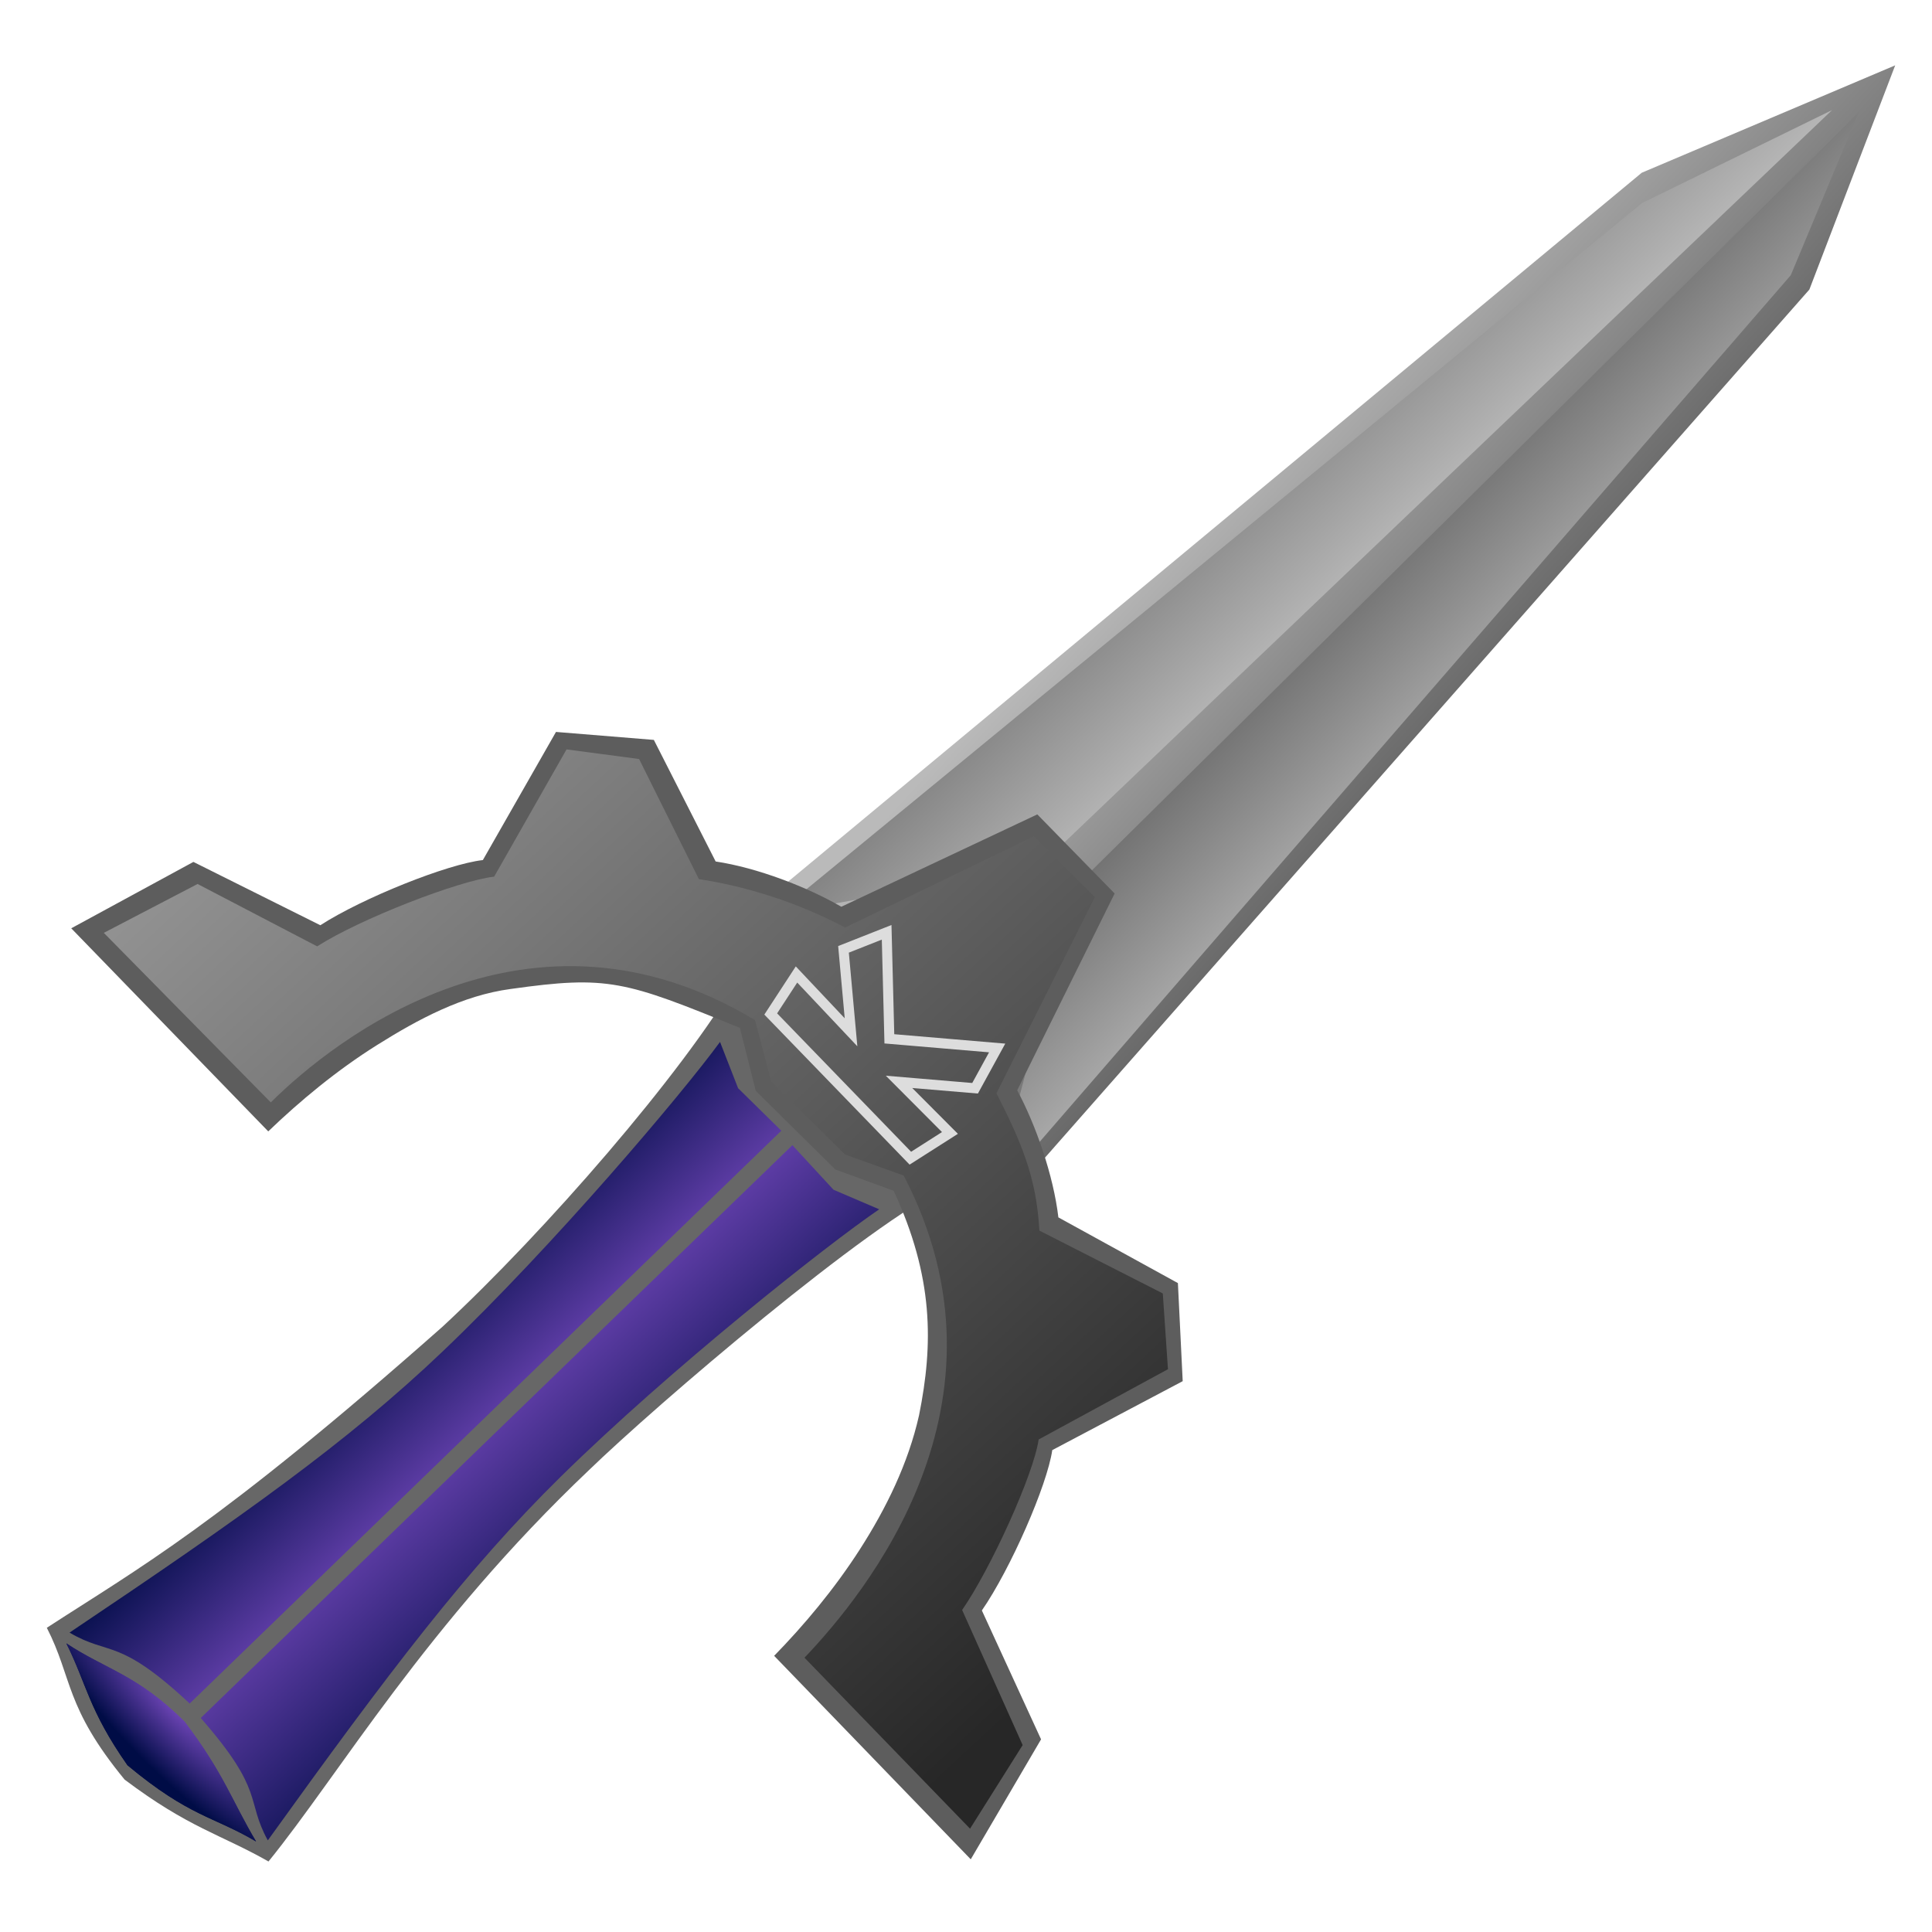
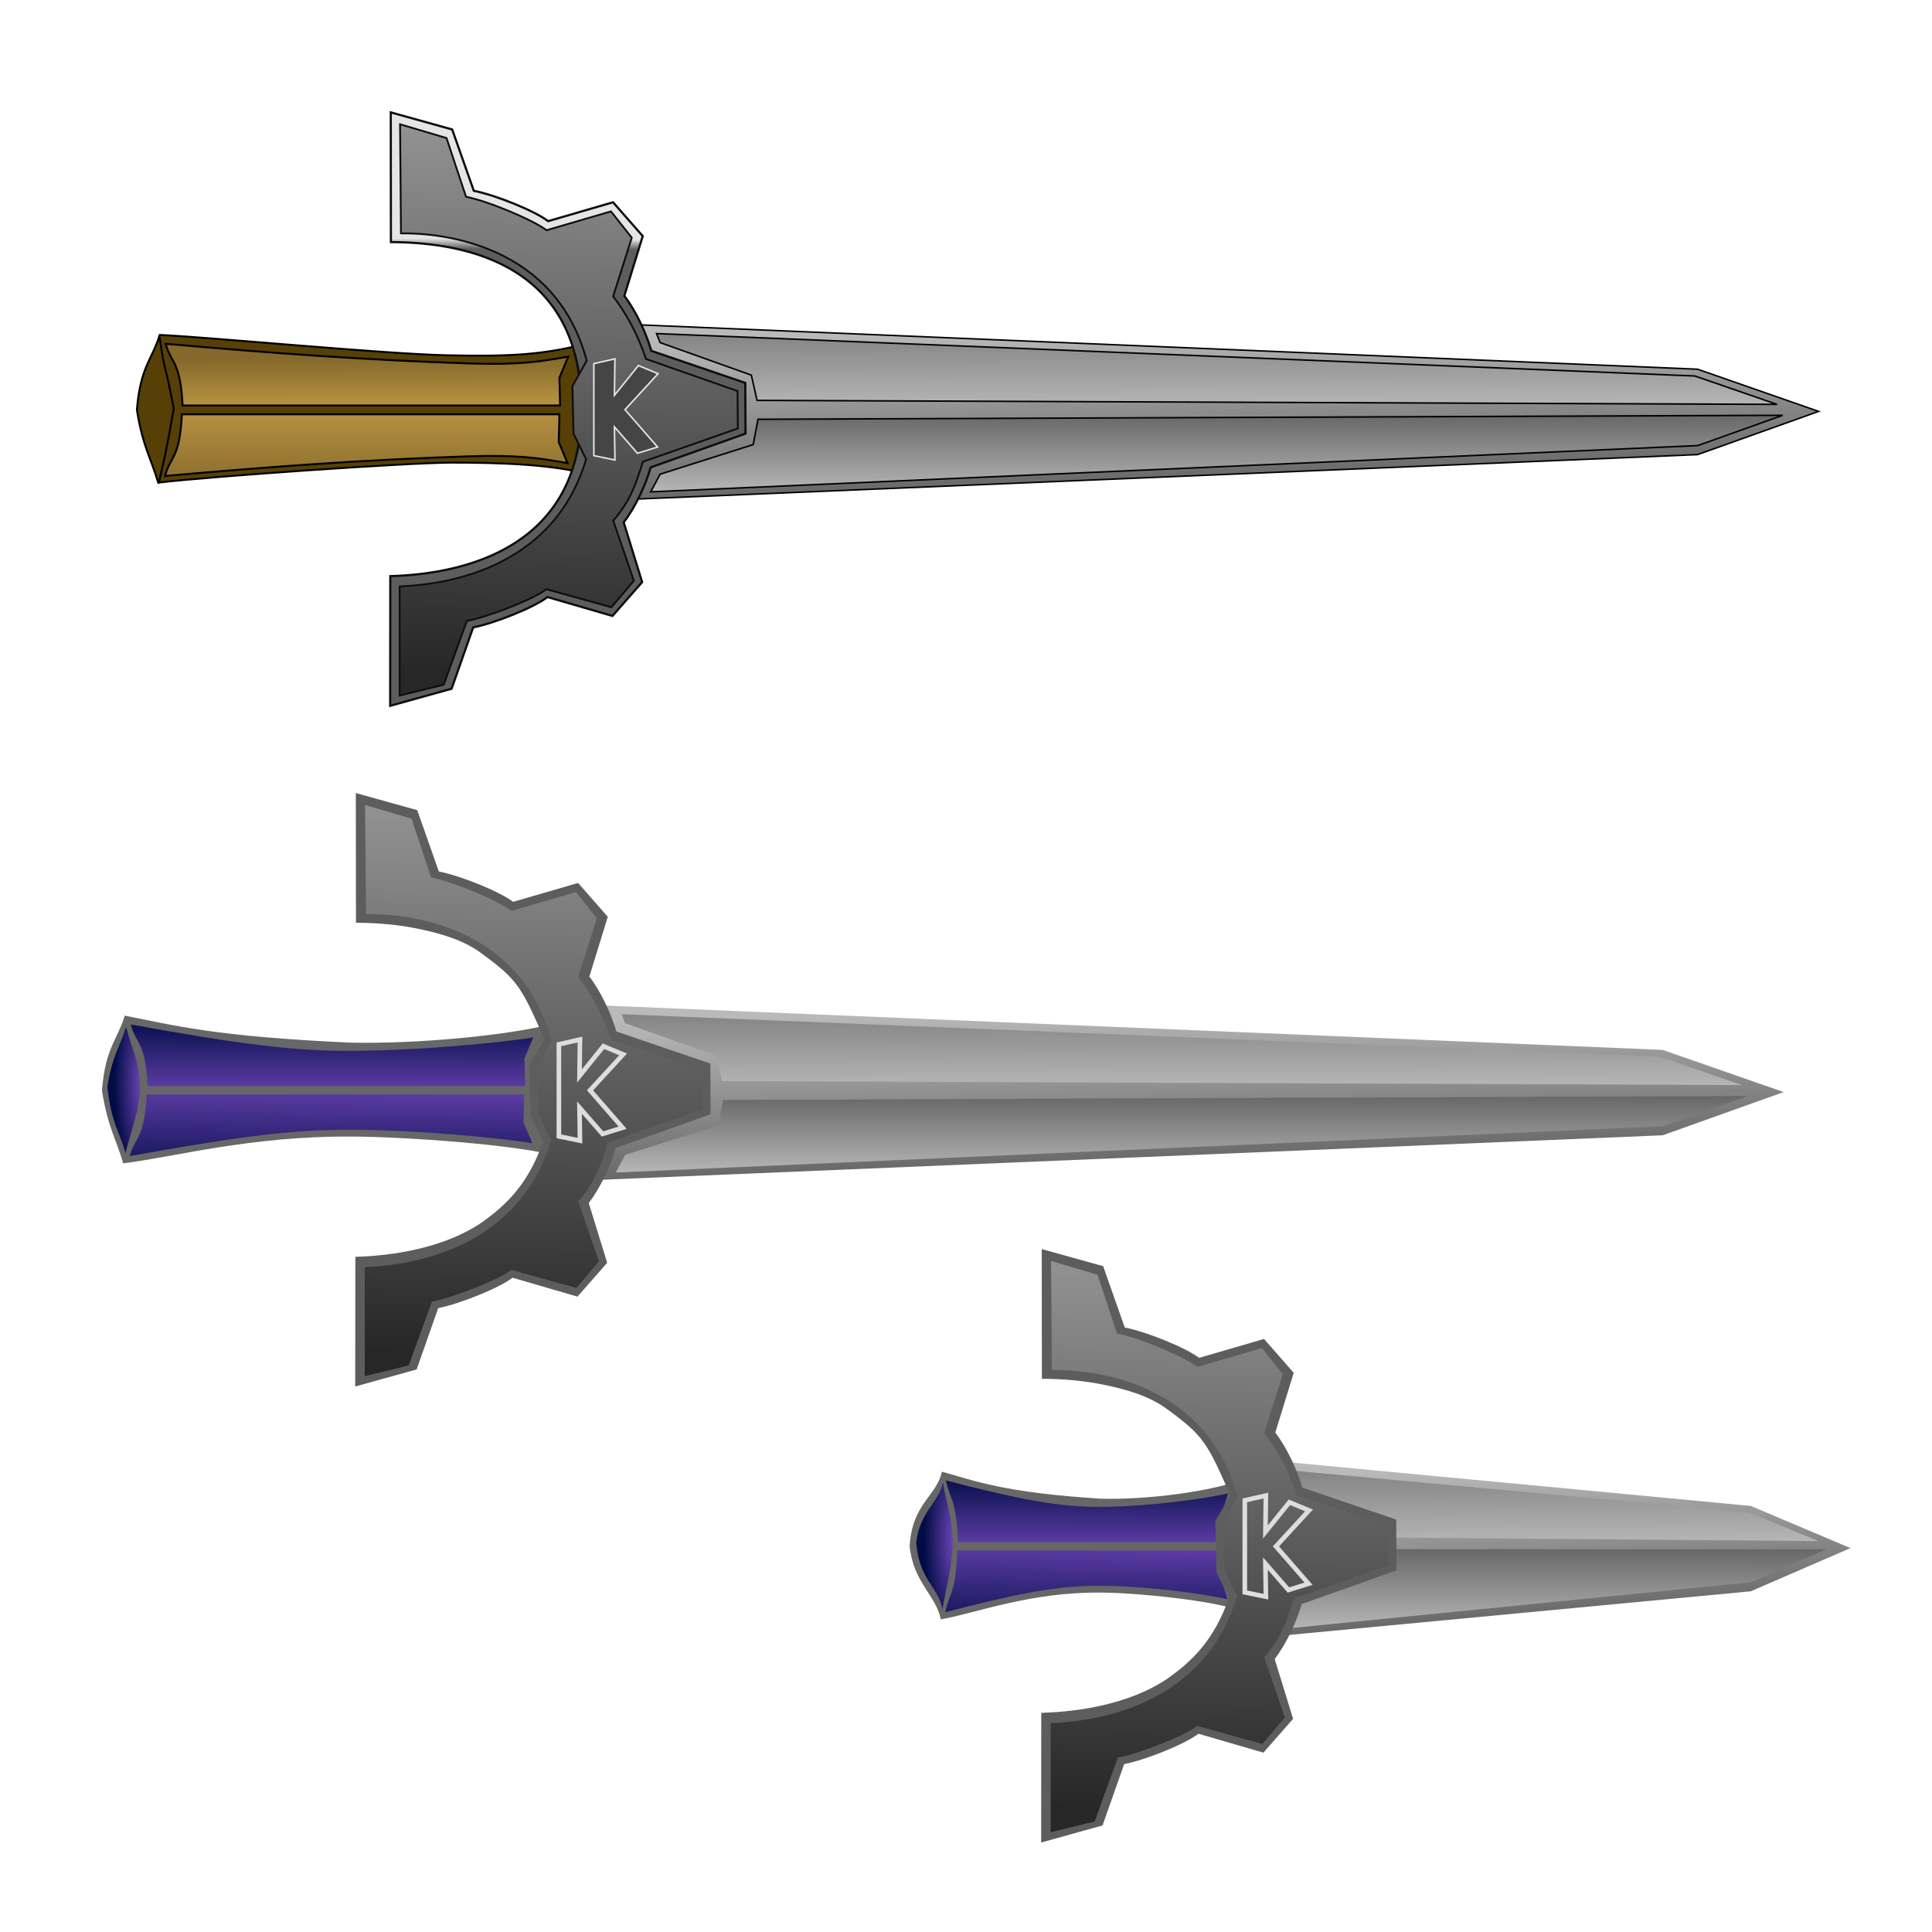
<svg xmlns="http://www.w3.org/2000/svg" xmlns:xlink="http://www.w3.org/1999/xlink" width="144pt" height="144pt" viewBox="0 0 144 144" xml:space="preserve" id="svg574">
  <defs id="defs1077">
-     <linearGradient id="linearGradient1097">
-       <stop offset="0" style="stop-color:#7347ba;stop-opacity:1;" id="stop1099" />
-       <stop offset="1" style="stop-color:#000c46;stop-opacity:1;" id="stop1101" />
-     </linearGradient>
    <linearGradient id="linearGradient2925">
      <stop offset="0" style="stop-color:#7247ba;stop-opacity:1;" id="stop2926" />
      <stop offset="1" style="stop-color:#000c46;stop-opacity:1;" id="stop2927" />
    </linearGradient>
    <linearGradient id="linearGradient2922">
      <stop offset="0" style="stop-color:#85682b;stop-opacity:1;" id="stop2923" />
      <stop offset="1" style="stop-color:#c59e47;stop-opacity:1;" id="stop2924" />
    </linearGradient>
    <linearGradient id="linearGradient2903">
      <stop offset="0" style="stop-color:#572e00;stop-opacity:1;" id="stop2904" />
      <stop offset="1" style="stop-color:#b5a278;stop-opacity:1;" id="stop2905" />
    </linearGradient>
    <linearGradient id="linearGradient2862">
      <stop offset="0" style="stop-color:#bababa;stop-opacity:1;" id="stop2863" />
      <stop offset="1" style="stop-color:#272727;stop-opacity:1;" id="stop2864" />
    </linearGradient>
    <linearGradient id="linearGradient2859">
      <stop offset="0" style="stop-color:#ffffff;stop-opacity:1;" id="stop2861" />
      <stop offset="1" style="stop-color:#545477;stop-opacity:1;" id="stop2860" />
    </linearGradient>
    <linearGradient id="linearGradient2852" gradientUnits="userSpaceOnUse" x1="-9.19" y1="-14.398" x2="141.238" y2="162.893">
      <stop offset="0" style="stop-color:#dddddd;stop-opacity:1;" id="stop2854" />
      <stop offset="1" style="stop-color:#000000;stop-opacity:1;" id="stop2856" />
    </linearGradient>
    <linearGradient id="aigrd21" gradientUnits="userSpaceOnUse" x1="-28.083" y1="1.557" x2="122.478" y2="179.003">
      <stop offset="0" style="stop-color:#FFFFFF" id="stop841" />
      <stop offset="1" style="stop-color:#8C8CA4" id="stop843" />
    </linearGradient>
    <linearGradient id="aigrd22" gradientUnits="userSpaceOnUse" x1="40.395" y1="96.764" x2="89.714" y2="134.947">
      <stop offset="0" style="stop-color:#FFFFFF" id="stop850" />
      <stop offset="1" style="stop-color:#545477" id="stop852" />
    </linearGradient>
    <linearGradient id="aigrd23" gradientUnits="userSpaceOnUse" x1="16.294" y1="53.11" x2="151.178" y2="213.986">
      <stop offset="0" style="stop-color:#FFFFFF" id="stop859" />
      <stop offset="0.178" style="stop-color:#FBFBFC" id="stop861" />
      <stop offset="0.367" style="stop-color:#EEEEF2" id="stop863" />
      <stop offset="0.561" style="stop-color:#D9D9E1" id="stop865" />
      <stop offset="0.759" style="stop-color:#BBBBC9" id="stop867" />
      <stop offset="0.958" style="stop-color:#9595AB" id="stop869" />
      <stop offset="1" style="stop-color:#8C8CA4" id="stop871" />
    </linearGradient>
    <linearGradient id="aigrd24" gradientUnits="userSpaceOnUse" x1="-32.73" y1="5.502" x2="117.827" y2="182.944">
      <stop offset="0" style="stop-color:#FFFFFF" id="stop878" />
      <stop offset="1" style="stop-color:#8C8CA4" id="stop880" />
    </linearGradient>
    <linearGradient id="aigrd25" gradientUnits="userSpaceOnUse" x1="-17.473" y1="36.036" x2="33.188" y2="75.257">
      <stop offset="0" style="stop-color:#FFFFFF" id="stop887" />
      <stop offset="1" style="stop-color:#545477" id="stop889" />
    </linearGradient>
    <linearGradient id="aigrd26" gradientUnits="userSpaceOnUse" x1="11.652" y1="57.012" x2="146.519" y2="217.866">
      <stop offset="0" style="stop-color:#FFFFFF" id="stop896" />
      <stop offset="0.178" style="stop-color:#FBFBFC" id="stop898" />
      <stop offset="0.367" style="stop-color:#EEEEF2" id="stop900" />
      <stop offset="0.561" style="stop-color:#D9D9E1" id="stop902" />
      <stop offset="0.759" style="stop-color:#BBBBC9" id="stop904" />
      <stop offset="0.958" style="stop-color:#9595AB" id="stop906" />
      <stop offset="1" style="stop-color:#8C8CA4" id="stop908" />
    </linearGradient>
    <linearGradient id="aigrd27" gradientUnits="userSpaceOnUse" x1="-45.718" y1="16.516" x2="104.848" y2="193.969">
      <stop offset="0" style="stop-color:#FFFFFF" id="stop915" />
      <stop offset="1" style="stop-color:#8C8CA4" id="stop917" />
    </linearGradient>
    <linearGradient id="aigrd28" gradientUnits="userSpaceOnUse" x1="4.232" y1="86.016" x2="46.406" y2="118.666">
      <stop offset="0" style="stop-color:#FFFFFF" id="stop924" />
      <stop offset="1" style="stop-color:#545477" id="stop926" />
    </linearGradient>
    <linearGradient id="aigrd29" gradientUnits="userSpaceOnUse" x1="-0.715" y1="67.378" x2="134.164" y2="228.247">
      <stop offset="0" style="stop-color:#FFFFFF" id="stop933" />
      <stop offset="0.178" style="stop-color:#FBFBFC" id="stop935" />
      <stop offset="0.367" style="stop-color:#EEEEF2" id="stop937" />
      <stop offset="0.561" style="stop-color:#D9D9E1" id="stop939" />
      <stop offset="0.759" style="stop-color:#BBBBC9" id="stop941" />
      <stop offset="0.958" style="stop-color:#9595AB" id="stop943" />
      <stop offset="1" style="stop-color:#8C8CA4" id="stop945" />
    </linearGradient>
    <linearGradient id="aigrd30" gradientUnits="userSpaceOnUse" x1="4.009" y1="-25.662" x2="154.563" y2="151.777">
      <stop offset="0" style="stop-color:#FFFFFF" id="stop952" />
      <stop offset="1" style="stop-color:#8C8CA4" id="stop954" />
    </linearGradient>
    <linearGradient id="aigrd31" gradientUnits="userSpaceOnUse" x1="89.799" y1="83.609" x2="132.907" y2="116.983">
      <stop offset="0" style="stop-color:#FFFFFF" id="stop961" />
      <stop offset="1" style="stop-color:#545477" id="stop963" />
    </linearGradient>
    <linearGradient id="aigrd32" gradientUnits="userSpaceOnUse" x1="48.422" y1="26.189" x2="183.291" y2="187.047">
      <stop offset="0" style="stop-color:#FFFFFF" id="stop970" />
      <stop offset="0.178" style="stop-color:#FBFBFC" id="stop972" />
      <stop offset="0.367" style="stop-color:#EEEEF2" id="stop974" />
      <stop offset="0.561" style="stop-color:#D9D9E1" id="stop976" />
      <stop offset="0.759" style="stop-color:#BBBBC9" id="stop978" />
      <stop offset="0.958" style="stop-color:#9595AB" id="stop980" />
      <stop offset="1" style="stop-color:#8C8CA4" id="stop982" />
    </linearGradient>
    <linearGradient id="aigrd33" gradientUnits="userSpaceOnUse" x1="-2.018" y1="-20.554" x2="148.538" y2="156.887">
      <stop offset="0" style="stop-color:#FFFFFF" id="stop989" />
      <stop offset="1" style="stop-color:#8C8CA4" id="stop991" />
    </linearGradient>
    <linearGradient id="aigrd34" gradientUnits="userSpaceOnUse" x1="2.021" y1="-0.657" x2="45.127" y2="32.716">
      <stop offset="0" style="stop-color:#FFFFFF" id="stop998" />
      <stop offset="1" style="stop-color:#545477" id="stop1000" />
    </linearGradient>
    <linearGradient id="aigrd35" gradientUnits="userSpaceOnUse" x1="42.288" y1="31.326" x2="177.168" y2="192.198">
      <stop offset="0" style="stop-color:#FFFFFF" id="stop1007" />
      <stop offset="0.178" style="stop-color:#FBFBFC" id="stop1009" />
      <stop offset="0.367" style="stop-color:#EEEEF2" id="stop1011" />
      <stop offset="0.561" style="stop-color:#D9D9E1" id="stop1013" />
      <stop offset="0.759" style="stop-color:#BBBBC9" id="stop1015" />
      <stop offset="0.958" style="stop-color:#9595AB" id="stop1017" />
      <stop offset="1" style="stop-color:#8C8CA4" id="stop1019" />
    </linearGradient>
    <linearGradient id="aigrd36" gradientUnits="userSpaceOnUse" x1="-9.19" y1="-14.398" x2="141.238" y2="162.893">
      <stop offset="0" style="stop-color:#e5e5e5;stop-opacity:1;" id="stop1026" />
      <stop offset="1" style="stop-color:#5d5d5d;stop-opacity:1;" id="stop1028" />
    </linearGradient>
    <linearGradient id="aigrd37" gradientUnits="userSpaceOnUse" x1="35.362" y1="37.131" x2="170.087" y2="197.817">
      <stop offset="0" style="stop-color:#FFFFFF" id="stop1037" />
      <stop offset="0.178" style="stop-color:#FBFBFC" id="stop1039" />
      <stop offset="0.367" style="stop-color:#EEEEF2" id="stop1041" />
      <stop offset="0.561" style="stop-color:#D9D9E1" id="stop1043" />
      <stop offset="0.759" style="stop-color:#BBBBC9" id="stop1045" />
      <stop offset="0.958" style="stop-color:#9595AB" id="stop1047" />
      <stop offset="1" style="stop-color:#8C8CA4" id="stop1049" />
    </linearGradient>
    <linearGradient id="aigrd38" gradientUnits="userSpaceOnUse" x1="-39.401" y1="-8.939" x2="120.33" y2="114.724">
      <stop offset="0" style="stop-color:#FFFFFF" id="stop1056" />
      <stop offset="1" style="stop-color:#545477" id="stop1058" />
    </linearGradient>
    <linearGradient id="aigrd39" gradientUnits="userSpaceOnUse" x1="-25.284" y1="-0.699" x2="115.942" y2="108.637">
      <stop offset="0" style="stop-color:#FFFFFF" id="stop1065" />
      <stop offset="1" style="stop-color:#545477" id="stop1067" />
    </linearGradient>
    <linearGradient xlink:href="#linearGradient2862" id="linearGradient2840" x1="1.121" y1="0" x2="1.14" y2="0.629" gradientUnits="objectBoundingBox" gradientTransform="scale(0.383105,2.610251)" />
    <linearGradient xlink:href="#linearGradient2852" id="linearGradient2841" x1="0.59" y1="1.432" x2="0.59" y2="-0.29" />
    <linearGradient xlink:href="#aigrd36" id="linearGradient2858" x1="0.524" y1="-0.425" x2="0.514" y2="1.137" gradientTransform="scale(1.183122,0.845221)" />
    <linearGradient xlink:href="#linearGradient2862" id="linearGradient2883" x1="0.613" y1="1.111" x2="0.511" y2="-1.944" />
    <linearGradient xlink:href="#linearGradient2862" id="linearGradient2884" x1="0.524" y1="-0.425" x2="0.514" y2="1.137" gradientUnits="objectBoundingBox" gradientTransform="scale(1.183122,0.845221)" />
-     <linearGradient xlink:href="#linearGradient2862" id="linearGradient2885" x1="0.481" y1="1.168" x2="-0.216" y2="-1.111" gradientTransform="translate(-2.533511e-10,1.266459e-6)" />
-     <linearGradient xlink:href="#linearGradient2862" id="linearGradient2901" x1="0.375" y1="1.111" x2="0.985" y2="-1.556" />
-     <linearGradient xlink:href="#linearGradient2862" id="linearGradient2902" x1="0.489" y1="1.167" x2="0.239" y2="-1.778" />
+     <linearGradient xlink:href="#linearGradient2862" id="linearGradient2885" x1="0.475" y1="1.056" x2="0.482" y2="-0.833" />
+     <linearGradient xlink:href="#linearGradient2922" id="linearGradient2901" x1="0.454" y1="1.273" x2="0.454" y2="-0.477" />
+     <linearGradient xlink:href="#linearGradient2922" id="linearGradient2902" x1="0.465" y1="0.227" x2="0.496" y2="1.227" />
    <linearGradient xlink:href="#aigrd36" id="linearGradient2907" x1="0.67" y1="2.135" x2="0.68" y2="-0.329" />
-     <linearGradient xlink:href="#linearGradient1097" id="linearGradient2919" x1="0.5" y1="-1.515058e-2" x2="0.504" y2="1.712" />
+     <linearGradient xlink:href="#linearGradient2925" id="linearGradient2919" x1="0.405" y1="1.295" x2="0.412" y2="-0.114" />
    <linearGradient xlink:href="#linearGradient2925" id="linearGradient2921" x1="0.556" y1="-0.409" x2="0.377" y2="1.5" />
    <linearGradient xlink:href="#linearGradient2925" id="linearGradient2929" x1="0.405" y1="1.295" x2="0.412" y2="-0.114" />
    <radialGradient xlink:href="#linearGradient2925" id="radialGradient2930" cx="1.029" cy="0.445" r="0.817" fx="1.059" fy="0.445" />
-     <linearGradient xlink:href="#linearGradient2925" id="linearGradient3127" />
+     <linearGradient xlink:href="#linearGradient2925" id="linearGradient3127" x1="0.728" y1="0.117" x2="0.404" y2="0.695" />
    <linearGradient xlink:href="#linearGradient2925" id="linearGradient3128" x1="0.311" y1="0.695" x2="0.582" y2="0.414" />
  </defs>
-   <g id="g1653" transform="matrix(3.285491,0,0,3.285491,-256.6091,-554.5507)">
-     <path style="font-size:12.000;fill:url(#linearGradient2840);fill-rule:evenodd;stroke:#000000;stroke-width:0;" d="M 82.098 196.822 L 109.004 194.675 L 113.941 192.375 L 108.115 190.126 L 82.098 188.14 L 82.098 196.822 z " id="path974" transform="matrix(0.718454,-0.695575,0.695575,0.718454,-94.57463,111.3119)" />
-     <path style="font-size:12.000;fill:url(#linearGradient2883);fill-rule:evenodd;stroke:#000000;stroke-width:0;" d="M 82.967 188.605 L 83.061 189.052 L 85.441 190.66 L 85.591 191.911 L 112.207 192.108 L 107.64 190.624 L 82.967 188.605 z " id="path976" transform="matrix(0.718454,-0.695575,0.695575,0.718454,-94.57463,111.3119)" />
-     <path style="font-size:12.000;fill:url(#linearGradient2885);fill-rule:evenodd;stroke:#000000;stroke-width:0;" d="M 82.817 196.437 L 83.061 195.564 L 85.491 194.097 L 85.616 192.846 L 112.599 192.568 L 108.927 194.148 L 82.817 196.437 z " id="path978" transform="matrix(0.718454,-0.695575,0.695575,0.718454,-94.57463,111.3119)" />
-     <path style="font-size:12.000;fill:#676767;fill-rule:evenodd;stroke:#000000;stroke-width:0;" d="M 59.16 188.674 C 58.784 189.907 58.207 190.236 58.032 192.375 C 58.316 194.18 58.734 194.779 59.085 195.981 C 61.599 195.68 65.386 194.612 70.474 194.659 C 72.62 194.659 78.937 195.045 80.834 195.709 L 80.664 188.996 C 78.267 189.673 73.52 190.078 70.367 190.011 C 63.562 189.706 61.593 189.149 59.16 188.674 z " id="path981" transform="matrix(0.718454,-0.695575,0.695575,0.718454,-94.57463,111.3119)" />
-     <path style="font-size:12.000;fill:url(#linearGradient2929);fill-rule:evenodd;stroke:#000000;stroke-width:0;" d="M 60.293 192.163 C 60.181 189.938 59.733 190.128 59.454 189.111 C 64.106 189.949 66.997 190.392 69.96 190.416 C 73.463 190.443 77.957 189.994 79.377 189.748 L 78.941 190.788 L 78.975 192.163 C 72.747 192.163 66.52 192.163 60.293 192.163 z " id="path983" transform="matrix(0.718454,-0.695575,0.695575,0.718454,-94.57463,111.3119)" />
-     <path style="font-size:12.000;fill:url(#linearGradient2921);fill-rule:evenodd;stroke:#000000;stroke-width:0;" d="M 60.245 192.573 C 60.133 194.798 59.686 194.608 59.407 195.626 C 64.059 194.788 66.95 194.345 69.913 194.321 C 73.416 194.293 77.91 194.742 79.33 194.988 L 78.894 193.949 L 78.927 192.573 C 72.7 192.573 66.473 192.573 60.245 192.573 z " id="path985" transform="matrix(0.718454,-0.695575,0.695575,0.718454,-94.57463,111.3119)" />
-     <path style="font-size:12.000;fill:url(#radialGradient2930);fill-rule:evenodd;stroke:#000000;stroke-width:0;" d="M 58.305 192.188 C 58.547 190.667 58.923 190.22 59.232 189.236 C 59.462 190.282 59.894 190.859 59.924 192.375 C 59.749 193.839 59.44 194.431 59.198 195.459 C 58.9 194.369 58.502 194.016 58.305 192.188 z " id="path987" transform="matrix(0.718454,-0.695575,0.695575,0.718454,-94.57463,111.3119)" />
-     <path style="font-size:12.000;fill:none;stroke-width:0;" d="M 80.394 186.707 C 83.445 189.664 83.521 194.536 80.564 197.587 C 78.282 199.941 74.861 200.522 72.016 199.307 C 71.944 199.424 71.875 199.535 71.837 199.597 C 74.886 200.913 78.466 200.208 80.783 197.818 C 83.863 194.64 83.784 189.549 80.606 186.469 C 78.229 184.165 74.644 183.564 71.647 184.951 C 71.683 185.011 71.749 185.124 71.819 185.243 C 74.621 183.953 78.046 184.431 80.394 186.707 L 80.394 186.707 z " id="path989" transform="matrix(0.718454,-0.695575,0.695575,0.718454,-94.57463,111.3119)" />
-     <g id="g991" transform="matrix(0.272635,-0.263953,0.263953,0.272635,59.20284,155.8451)" style="font-size:12.000;">
-       <path style="font-size:12;fill:url(#linearGradient2858);stroke:#0d0d0d;stroke-width:0;" d="M 22.749 137.262 L 22.782 143.875 L 10.412 148.278 C 9.768 150.548 8.425 153.448 6.896 155.448 L 9.298 163.24 L 5.426 167.652 L -3.043 165.189 C -4.728 166.491 -9.793 168.564 -12.735 169.149 L -15.552 177.146 L -23.56 179.375 L -23.543 162.46 C -21.032 162.389 -18.22 162.108 -15.413 161.447 C -12.607 160.786 -9.788 159.774 -7.319 158.155 C -3.727 155.681 -0.944 152.827 0.928 147.457 L -0.693 144.111 L -0.839 137.429 L 1.098 134.067 C -1.893 127.253 -2.372 126.327 -7.127 122.864 C -9.469 121.133 -12.367 120.315 -15.187 119.716 C -18.006 119.118 -20.862 118.908 -23.464 118.898 L -23.481 101.983 L -15.473 104.212 L -12.655 112.209 C -9.713 112.794 -4.649 114.867 -2.964 116.169 L 5.505 113.706 L 9.377 118.118 L 6.976 125.91 C 8.504 127.909 9.847 130.81 10.491 133.08 L 22.749 137.262 z " id="path993" />
-       <path style="font-size:12;fill:url(#linearGradient2884);stroke:#0d0d0d;stroke-width:0;" d="M 21.691 138.06 L 21.781 143.208 L 9.397 147.544 C 8.449 150.603 7.658 152.78 5.531 155.223 L 8.219 163.057 L 5.289 166.525 L -3.185 164.166 C -4.87 165.468 -10.621 167.723 -13.563 168.308 L -16.581 176.627 L -22.317 178.03 L -22.318 163.802 C -17.137 163.592 -2.399 161.976 1.992 147.219 L 0.349 143.879 L 0.209 137.68 L 2.07 134.36 C -1.966 119.203 -16.736 117.687 -22.15 117.759 L -22.271 103.533 L -16.211 105.333 L -13.669 112.986 C -10.727 113.572 -4.853 116.049 -3.168 117.351 L 5.233 114.895 L 7.948 118.326 L 5.521 125.97 C 7.05 127.97 8.709 130.801 9.789 134.133 L 21.691 138.06 z " id="path995" />
-       <path style="font-size:12;fill:none;fill-rule:evenodd;stroke:url(#linearGradient2841);stroke-width:0.6;fill-opacity:1;stroke-dasharray:none;" d="M 3 134.75 L 3 146.75 L 5.75 147.312 L 5.688 143 L 8.688 146.438 L 11.312 145.625 L 7.062 140.75 L 11.375 136.062 L 8.813 135 L 5.688 138.875 L 5.75 134.125 L 3 134.75 z " id="path997" />
+   <path style="font-size:12;fill:none;stroke-width:0;" d="M 115.989 102.174 L 33.686 102.174 L 33.686 19.872 L 115.989 19.872 L 115.989 102.174 z " id="path578" />
+   <g id="g3162" transform="matrix(0.571544,0,0,0.571544,81.63573,-12.05533)">
+     <path style="font-size:12;fill:url(#linearGradient2840);fill-rule:evenodd;stroke:#000000;stroke-width:0;" d="M 6.832 152.484 L 146.939 146.612 L 176.275 140.977 L 146.939 135.476 L 6.832 129.604 L 6.832 152.484 z " id="path3145" transform="matrix(0.443523,0,0,1,20.30177,82)" />
+     <path style="font-size:12;fill:url(#linearGradient2883);fill-rule:evenodd;stroke:#000000;stroke-width:0;" d="M 11.172 130.828 L 11.643 132.006 L 23.536 136.245 L 24.286 139.542 L 166.855 140.062 L 146.586 136.362 L 11.172 130.828 z " id="path3146" transform="matrix(0.443523,0,0,1,20.30177,82)" />
+     <path style="font-size:12;fill:url(#linearGradient2885);fill-rule:evenodd;stroke:#000000;stroke-width:0;" d="M 10.421 151.469 L 12.838 148.283 L 38.134 143.888 L 37.962 141.122 L 169.199 141.132 L 146.96 145.435 L 10.421 151.469 z " id="path3147" transform="matrix(0.443523,0,0,1,20.30177,82)" />
+     <path style="font-size:12;fill:#676767;fill-rule:evenodd;stroke:#000000;stroke-width:0;" d="M -20.006 213.01 C -20.7 216.261 -23.888 217.126 -24.211 222.763 C -23.686 227.522 -20.793 229.099 -20.145 232.266 C -15.504 231.473 -8.514 228.658 0.876 228.783 C 4.839 228.783 16.498 229.8 20 231.55 L 19.686 213.86 C 15.261 215.643 6.5 216.71 0.68 216.533 C -11.881 215.731 -15.516 214.263 -20.006 213.01 z " id="path3148" />
+     <path style="font-size:12;fill:url(#linearGradient2929);fill-rule:evenodd;stroke:#000000;stroke-width:0;" d="M -17.916 222.205 C -18.122 216.342 -18.948 216.843 -19.464 214.162 C -10.877 216.37 -5.541 217.537 -0.071 217.6 C 6.395 217.674 14.691 216.489 17.311 215.841 L 16.507 218.581 L 16.568 222.205 C 5.074 222.205 -6.421 222.205 -17.916 222.205 z " id="path3149" />
+     <path style="font-size:12;fill:url(#linearGradient2921);fill-rule:evenodd;stroke:#000000;stroke-width:0;" d="M -18.004 223.287 C -18.21 229.15 -19.035 228.649 -19.551 231.33 C -10.965 229.122 -5.628 227.955 -0.159 227.892 C 6.307 227.819 14.603 229.003 17.224 229.651 L 16.419 226.911 L 16.481 223.287 C 4.986 223.287 -6.509 223.287 -18.004 223.287 z " id="path3150" />
+     <path style="font-size:12;fill:url(#radialGradient2930);fill-rule:evenodd;stroke:#000000;stroke-width:0;" d="M -21.585 222.271 C -21.138 218.264 -20.444 217.085 -19.874 214.491 C -19.448 217.249 -18.651 218.77 -18.597 222.765 C -18.92 226.623 -19.49 228.182 -19.936 230.89 C -20.486 228.017 -21.221 227.089 -21.585 222.271 z " id="path3151" />
+     <path style="font-size:12;fill:none;stroke-width:0;" d="M 18.841 207.827 C 26.882 215.621 27.081 228.457 19.288 236.498 C 13.275 242.702 4.261 244.233 -3.237 241.032 C -3.428 241.341 -3.609 241.633 -3.709 241.794 C 4.325 245.264 13.759 243.407 19.866 237.106 C 27.983 228.733 27.773 215.317 19.399 207.2 C 13.135 201.129 3.687 199.545 -4.209 203.2 C -4.116 203.359 -3.941 203.656 -3.756 203.97 C 3.628 200.571 12.654 201.83 18.84 207.826 L 18.841 207.827 z " id="path3152" />
+     <g id="g3153" transform="translate(16.5,82)" style="font-size:12;">
+       <path style="font-size:12;fill:url(#linearGradient2858);stroke:#0d0d0d;stroke-width:0;" d="M 22.749 137.262 L 22.782 143.875 L 10.412 148.278 C 9.768 150.548 8.425 153.448 6.896 155.448 L 9.298 163.24 L 5.426 167.652 L -3.043 165.189 C -4.728 166.491 -9.793 168.564 -12.735 169.149 L -15.552 177.146 L -23.56 179.375 L -23.543 162.46 C -21.032 162.389 -18.22 162.108 -15.413 161.447 C -12.607 160.786 -9.788 159.774 -7.319 158.155 C -3.727 155.681 -0.944 152.827 0.928 147.457 L -0.693 144.111 L -0.839 137.429 L 1.098 134.067 C -1.893 127.253 -2.372 126.327 -7.127 122.864 C -9.469 121.133 -12.367 120.315 -15.187 119.716 C -18.006 119.118 -20.862 118.908 -23.464 118.898 L -23.481 101.983 L -15.473 104.212 L -12.655 112.209 C -9.713 112.794 -4.649 114.867 -2.964 116.169 L 5.505 113.706 L 9.377 118.118 L 6.976 125.91 C 8.504 127.909 9.847 130.81 10.491 133.08 L 22.749 137.262 z " id="path3154" />
+       <path style="font-size:12;fill:url(#linearGradient2884);stroke:#0d0d0d;stroke-width:0;" d="M 21.691 138.06 L 21.781 143.208 L 9.397 147.544 C 8.449 150.603 7.658 152.78 5.531 155.223 L 8.219 163.057 L 5.289 166.525 L -3.185 164.166 C -4.87 165.468 -10.621 167.723 -13.563 168.308 L -16.581 176.627 L -22.317 178.03 L -22.318 163.802 C -17.137 163.592 -2.399 161.976 1.992 147.219 L 0.349 143.879 L 0.209 137.68 L 2.07 134.36 C -1.966 119.203 -16.736 117.687 -22.15 117.759 L -22.271 103.533 L -16.211 105.333 L -13.669 112.986 C -10.727 113.572 -4.853 116.049 -3.168 117.351 L 5.233 114.895 L 7.948 118.326 L 5.521 125.97 C 7.05 127.97 8.709 130.801 9.789 134.133 L 21.691 138.06 z " id="path3155" />
+       <path style="font-size:12;fill:none;fill-rule:evenodd;stroke:url(#linearGradient2841);stroke-width:0.6;fill-opacity:1;stroke-dasharray:none;" d="M 3 134.75 L 3 146.75 L 5.75 147.312 L 5.688 143 L 8.688 146.438 L 11.312 145.625 L 7.062 140.75 L 11.375 136.062 L 8.813 135 L 5.688 138.875 L 5.75 134.125 L 3 134.75 z " id="path3156" />
    </g>
-     <path style="font-size:12.000;fill:url(#radialGradient2930);fill-rule:evenodd;stroke:#000000;stroke-width:0;" d="M 58.305 192.188 C 58.547 190.667 58.923 190.22 59.232 189.236 C 59.462 190.282 59.894 190.859 59.924 192.375 C 59.749 193.839 59.44 194.431 59.198 195.459 C 58.9 194.369 58.502 194.016 58.305 192.188 z " id="path1000" transform="matrix(0.718454,-0.695575,0.695575,0.718454,-94.57463,111.3119)" />
-     <path style="font-size:12.000;fill:none;stroke-width:0;" d="M 80.394 186.707 C 83.445 189.664 83.521 194.536 80.564 197.587 C 78.282 199.941 74.861 200.522 72.016 199.307 C 71.944 199.424 71.875 199.535 71.837 199.597 C 74.886 200.913 78.466 200.208 80.783 197.818 C 83.863 194.64 83.784 189.549 80.606 186.469 C 78.229 184.165 74.644 183.564 71.647 184.951 C 71.683 185.011 71.749 185.124 71.819 185.243 C 74.621 183.953 78.046 184.431 80.394 186.707 L 80.394 186.707 z " id="path1002" transform="matrix(0.718454,-0.695575,0.695575,0.718454,-94.57463,111.3119)" />
+     <path style="font-size:12;fill:url(#radialGradient2930);fill-rule:evenodd;stroke:#000000;stroke-width:0;" d="M -23.352 222.271 C -22.906 218.264 -20.444 217.085 -19.874 214.491 C -19.448 217.249 -18.651 218.77 -18.597 222.765 C -18.92 226.623 -19.49 228.182 -19.936 230.89 C -20.486 228.017 -22.989 227.089 -23.352 222.271 z " id="path3157" />
+     <path style="font-size:12;fill:none;stroke-width:0;" d="M 18.841 207.827 C 26.882 215.621 27.081 228.457 19.288 236.498 C 13.275 242.702 4.261 244.233 -3.237 241.032 C -3.428 241.341 -3.609 241.633 -3.709 241.794 C 4.325 245.264 13.759 243.407 19.866 237.106 C 27.983 228.733 27.773 215.317 19.399 207.2 C 13.135 201.129 3.687 199.545 -4.209 203.2 C -4.116 203.359 -3.941 203.656 -3.756 203.97 C 3.628 200.571 12.654 201.83 18.84 207.826 L 18.841 207.827 z " id="path3158" />
+   </g>
+   <g id="g3193" transform="matrix(0.571544,0,0,0.571544,26.25755,17.95904)">
+     <path style="fill:#574005;fill-rule:evenodd;stroke:black;stroke-opacity:1;stroke-width:0.25;stroke-linejoin:miter;stroke-linecap:butt;fill-opacity:1;stroke-dasharray:none;" d="M -25.115 12.26 C -26.106 15.511 -27.628 16.376 -28.089 22.013 C -27.341 26.772 -26.239 28.349 -25.313 31.516 C -18.688 30.723 7.291 28.908 12.948 28.908 C 18.605 28.908 27 29.05 32 30.8 L 31.552 13.11 C 25.235 14.893 20.601 15.085 12.293 14.908 C 3.984 14.731 -18.955 12.513 -25.115 12.26 z " id="path2886" />
+     <path style="font-size:12;fill:url(#linearGradient2840);fill-opacity:1;fill-rule:evenodd;stroke:#000000;stroke-width:0.198;" d="M 35.332 33.734 L 175.439 27.862 L 191.223 22.227 L 175.439 16.726 L 35.332 10.854 L 35.332 33.734 z " id="path2880" />
+     <path style="font-size:12;fill:none;stroke-width:0;" d="M 30.841 7.077 C 38.882 14.871 39.081 27.707 31.288 35.748 C 25.275 41.952 16.261 43.483 8.763 40.282 C 8.572 40.591 8.391 40.883 8.291 41.044 C 16.325 44.514 25.759 42.657 31.866 36.356 C 39.983 27.983 39.773 14.567 31.399 6.45 C 25.135 0.379 15.687 -1.205 7.791 2.45 C 7.884 2.609 8.059 2.906 8.244 3.22 C 15.628 -0.179 24.654 1.08 30.84 7.076 L 30.841 7.077 z " id="path1033" />
+     <path style="font-size:12;fill:url(#linearGradient2858);stroke:#0d0d0d;stroke-width:0.283;" d="M 51.249 18.512 L 51.282 25.125 L 38.912 29.528 C 38.268 31.798 36.925 34.698 35.396 36.698 L 37.798 44.49 L 33.926 48.902 L 25.457 46.439 C 23.772 47.741 18.707 49.814 15.765 50.399 L 12.948 58.396 L 4.94 60.625 L 4.957 43.71 C 15.001 43.427 29.866 39.778 29.887 21.915 C 29.909 3.428 15.445 0.188 5.036 0.148 L 5.019 -16.767 L 13.027 -14.538 L 15.845 -6.541 C 18.787 -5.956 23.851 -3.883 25.536 -2.581 L 34.005 -5.044 L 37.877 -0.632 L 35.476 7.16 C 37.004 9.159 38.347 12.06 38.991 14.33 L 51.249 18.512 z " id="path2846" />
+     <path style="font-size:12;fill:url(#linearGradient2884);stroke:#0d0d0d;stroke-width:0.236;" d="M 50.236 19.575 L 50.281 24.458 L 37.897 28.794 C 36.949 31.853 36.158 34.03 34.031 36.473 L 36.719 44.307 L 33.789 47.775 L 25.315 45.416 C 23.63 46.718 17.879 48.973 14.937 49.558 L 11.919 57.877 L 6.183 59.28 L 6.182 45.052 C 11.363 44.842 26.101 43.226 30.492 28.469 L 28.849 25.129 L 28.709 18.93 L 30.57 15.61 C 26.534 0.453 11.764 -1.063 6.35 -0.991 L 6.229 -15.217 L 12.289 -13.417 L 14.831 -5.764 C 17.773 -5.178 23.647 -2.701 25.332 -1.399 L 33.733 -3.855 L 36.448 -0.424 L 34.021 7.22 C 35.55 9.22 37.209 12.051 38.289 15.383 L 50.236 19.575 z " id="path2851" />
+     <path style="fill:url(#linearGradient2883);fill-rule:evenodd;stroke:black;stroke-opacity:1;stroke-width:0.2;stroke-linejoin:miter;stroke-linecap:butt;fill-opacity:1;stroke-dasharray:none;" d="M 39.672 12.078 L 40.143 13.256 L 52.036 17.495 L 52.786 20.792 L 185.789 21.312 L 175.086 17.612 L 39.672 12.078 z " id="path2881" />
+     <path style="fill:url(#linearGradient2885);fill-rule:evenodd;stroke:#000000;stroke-opacity:1;stroke-width:0.2;stroke-linejoin:miter;stroke-linecap:butt;fill-opacity:1;stroke-dasharray:none;" d="M 38.921 32.719 L 40.142 30.417 L 52.285 26.553 L 52.91 23.256 L 186.539 22.736 L 175.46 26.685 L 38.921 32.719 z " id="path2882" />
+     <path style="fill:url(#linearGradient2902);fill-rule:evenodd;stroke:black;stroke-opacity:1;stroke-width:0.25;stroke-linejoin:miter;stroke-linecap:butt;fill-opacity:1;stroke-dasharray:none;" d="M -22.131 21.455 C -22.426 15.592 -23.604 16.093 -24.341 13.412 C -10.582 14.62 1.668 15.535 15.345 15.975 C 21.821 16.183 24.42 15.739 28.162 15.091 L 27.013 17.831 L 27.101 21.455 C 10.69 21.455 -5.721 21.455 -22.131 21.455 z " id="path2887" />
+     <path style="fill:url(#linearGradient2901);fill-rule:evenodd;stroke:black;stroke-opacity:1;stroke-width:0.25;stroke-linejoin:miter;stroke-linecap:butt;fill-opacity:1;stroke-dasharray:none;" d="M -22.22 22.604 C -22.514 28.467 -23.693 27.967 -24.429 30.648 C -10.67 29.44 1.58 28.524 15.257 28.084 C 21.733 27.876 24.331 28.32 28.073 28.968 L 26.924 26.228 L 27.013 22.604 C 10.602 22.604 -5.809 22.604 -22.22 22.604 z " id="path2899" />
+     <path style="fill:none;fill-rule:evenodd;stroke:black;stroke-opacity:1;stroke-width:0.25;stroke-linejoin:miter;stroke-linecap:butt;fill-opacity:0.75;stroke-dasharray:none;" d="M -25.137 12.528 L -24.695 15.356 L -23.988 18.362 L -23.28 21.809 L -23.899 25.344 L -24.429 27.996 L -25.225 31.532 L -25.137 31.62 " id="path2900" />
+     <path style="fill:#454545;fill-rule:evenodd;stroke:url(#linearGradient2907);stroke-opacity:1;stroke-width:0.2;stroke-linejoin:miter;stroke-linecap:butt;fill-opacity:1;stroke-dasharray:none;" d="M 31.5 16 L 31.5 28 L 34.25 28.562 L 34.188 24.25 L 37.188 27.688 L 39.812 26.875 L 35.562 22 L 39.875 17.312 L 37.312 16.25 L 34.188 20.125 L 34.25 15.375 L 31.5 16 z " id="path2906" />
+   </g>
+   <g id="g3177" transform="matrix(0.571544,0,0,0.571544,48.37176,3.679749)">
+     <g id="g2940" transform="translate(-14.75,-5)" style="font-size:12;">
+       <path style="font-size:12;fill:url(#linearGradient2840);fill-opacity:1;fill-rule:evenodd;stroke:#000000;stroke-width:0;stroke-dasharray:none;" d="M 6.832 152.484 L 146.939 146.612 L 162.723 140.977 L 146.939 135.476 L 6.832 129.604 L 6.832 152.484 z " id="path2909" />
+       <path style="fill:url(#linearGradient2883);fill-rule:evenodd;stroke:black;stroke-opacity:1;stroke-width:0;stroke-linejoin:miter;stroke-linecap:butt;fill-opacity:1;stroke-dasharray:none;" d="M 11.172 130.828 L 11.643 132.006 L 23.536 136.245 L 24.286 139.542 L 157.289 140.062 L 146.586 136.362 L 11.172 130.828 z " id="path2913" />
+       <path style="fill:url(#linearGradient2885);fill-rule:evenodd;stroke:#000000;stroke-opacity:1;stroke-width:0;stroke-linejoin:miter;stroke-linecap:butt;fill-opacity:1;stroke-dasharray:none;" d="M 10.421 151.469 L 11.642 149.167 L 23.785 145.303 L 24.41 142.006 L 158.039 141.486 L 146.96 145.435 L 10.421 151.469 z " id="path2914" />
+     </g>
+     <path style="font-size:12;fill:#676767;fill-rule:evenodd;stroke:#000000;stroke-width:0;" d="M -68.365 126.01 C -69.356 129.261 -70.878 130.126 -71.339 135.763 C -70.591 140.522 -69.489 142.099 -68.563 145.266 C -61.938 144.473 -51.959 141.658 -38.552 141.783 C -32.895 141.783 -16.25 142.8 -11.25 144.55 L -11.698 126.86 C -18.015 128.643 -30.524 129.71 -38.832 129.533 C -56.766 128.731 -61.955 127.263 -68.365 126.01 z " id="path2908" />
+     <path style="font-size:12;fill:url(#linearGradient2929);fill-rule:evenodd;stroke:#000000;stroke-width:0;" d="M -65.381 135.205 C -65.676 129.342 -66.854 129.843 -67.591 127.162 C -55.332 129.37 -47.714 130.537 -39.905 130.6 C -30.673 130.674 -18.83 129.489 -15.088 128.841 L -16.237 131.581 L -16.149 135.205 C -32.56 135.205 -48.971 135.205 -65.381 135.205 z " id="path2915" />
+     <path style="font-size:12;fill:url(#linearGradient2921);fill-rule:evenodd;stroke:#000000;stroke-width:0;" d="M -65.506 136.287 C -65.801 142.15 -66.979 141.649 -67.716 144.33 C -55.457 142.122 -47.839 140.955 -40.03 140.892 C -30.798 140.819 -18.955 142.003 -15.213 142.651 L -16.362 139.911 L -16.274 136.287 C -32.685 136.287 -49.096 136.287 -65.506 136.287 z " id="path2920" />
+     <path style="font-size:12;fill:url(#radialGradient2930);fill-rule:evenodd;stroke:#000000;stroke-width:0;" d="M -70.619 135.271 C -69.982 131.264 -68.991 130.085 -68.177 127.491 C -67.569 130.249 -66.431 131.77 -66.354 135.765 C -66.814 139.623 -67.628 141.182 -68.265 143.89 C -69.05 141.017 -70.099 140.089 -70.619 135.271 z " id="path2928" />
+     <path style="font-size:12;fill:none;stroke-width:0;" d="M -12.409 120.827 C -4.368 128.621 -4.169 141.457 -11.962 149.498 C -17.975 155.702 -26.989 157.233 -34.487 154.032 C -34.678 154.341 -34.859 154.633 -34.959 154.794 C -26.925 158.264 -17.491 156.407 -11.384 150.106 C -3.267 141.733 -3.477 128.317 -11.851 120.2 C -18.115 114.129 -27.563 112.545 -35.459 116.2 C -35.366 116.359 -35.191 116.656 -35.006 116.97 C -27.622 113.571 -18.596 114.83 -12.41 120.826 L -12.409 120.827 z " id="path2910" />
+     <g id="g3001" transform="translate(-14.75,-5)" style="font-size:12;">
+       <path style="font-size:12;fill:url(#linearGradient2858);stroke:#0d0d0d;stroke-width:0;" d="M 22.749 137.262 L 22.782 143.875 L 10.412 148.278 C 9.768 150.548 8.425 153.448 6.896 155.448 L 9.298 163.24 L 5.426 167.652 L -3.043 165.189 C -4.728 166.491 -9.793 168.564 -12.735 169.149 L -15.552 177.146 L -23.56 179.375 L -23.543 162.46 C -21.032 162.389 -18.22 162.108 -15.413 161.447 C -12.607 160.786 -9.788 159.774 -7.319 158.155 C -3.727 155.681 -0.944 152.827 0.928 147.457 L -0.693 144.111 L -0.839 137.429 L 1.098 134.067 C -1.893 127.253 -2.372 126.327 -7.127 122.864 C -9.469 121.133 -12.367 120.315 -15.187 119.716 C -18.006 119.118 -20.862 118.908 -23.464 118.898 L -23.481 101.983 L -15.473 104.212 L -12.655 112.209 C -9.713 112.794 -4.649 114.867 -2.964 116.169 L 5.505 113.706 L 9.377 118.118 L 6.976 125.91 C 8.504 127.909 9.847 130.81 10.491 133.08 L 22.749 137.262 z " id="path2911" />
+       <path style="font-size:12;fill:url(#linearGradient2884);stroke:#0d0d0d;stroke-width:0;" d="M 21.691 138.06 L 21.781 143.208 L 9.397 147.544 C 8.449 150.603 7.658 152.78 5.531 155.223 L 8.219 163.057 L 5.289 166.525 L -3.185 164.166 C -4.87 165.468 -10.621 167.723 -13.563 168.308 L -16.581 176.627 L -22.317 178.03 L -22.318 163.802 C -17.137 163.592 -2.399 161.976 1.992 147.219 L 0.349 143.879 L 0.209 137.68 L 2.07 134.36 C -1.966 119.203 -16.736 117.687 -22.15 117.759 L -22.271 103.533 L -16.211 105.333 L -13.669 112.986 C -10.727 113.572 -4.853 116.049 -3.168 117.351 L 5.233 114.895 L 7.948 118.326 L 5.521 125.97 C 7.05 127.97 8.709 130.801 9.789 134.133 L 21.691 138.06 z " id="path2912" />
+       <path style="font-size:12;fill:none;fill-rule:evenodd;stroke:url(#linearGradient2841);stroke-width:0.6;fill-opacity:1;stroke-dasharray:none;" d="M 3 134.75 L 3 146.75 L 5.75 147.312 L 5.688 143 L 8.688 146.438 L 11.312 145.625 L 7.062 140.75 L 11.375 136.062 L 8.813 135 L 5.688 138.875 L 5.75 134.125 L 3 134.75 z " id="path2918" />
+     </g>
+     <path style="font-size:12;fill:url(#radialGradient2930);fill-rule:evenodd;stroke:#000000;stroke-width:0;" d="M -70.619 135.271 C -69.982 131.264 -68.991 130.085 -68.177 127.491 C -67.569 130.249 -66.431 131.77 -66.354 135.765 C -66.814 139.623 -67.628 141.182 -68.265 143.89 C -69.05 141.017 -70.099 140.089 -70.619 135.271 z " id="path3012" />
+     <path style="font-size:12;fill:none;stroke-width:0;" d="M -12.409 120.827 C -4.368 128.621 -4.169 141.457 -11.962 149.498 C -17.975 155.702 -26.989 157.233 -34.487 154.032 C -34.678 154.341 -34.859 154.633 -34.959 154.794 C -26.925 158.264 -17.491 156.407 -11.384 150.106 C -3.267 141.733 -3.477 128.317 -11.851 120.2 C -18.115 114.129 -27.563 112.545 -35.459 116.2 C -35.366 116.359 -35.191 116.656 -35.006 116.97 C -27.622 113.571 -18.596 114.83 -12.41 120.826 L -12.409 120.827 z " id="path3013" />
  </g>
</svg>
